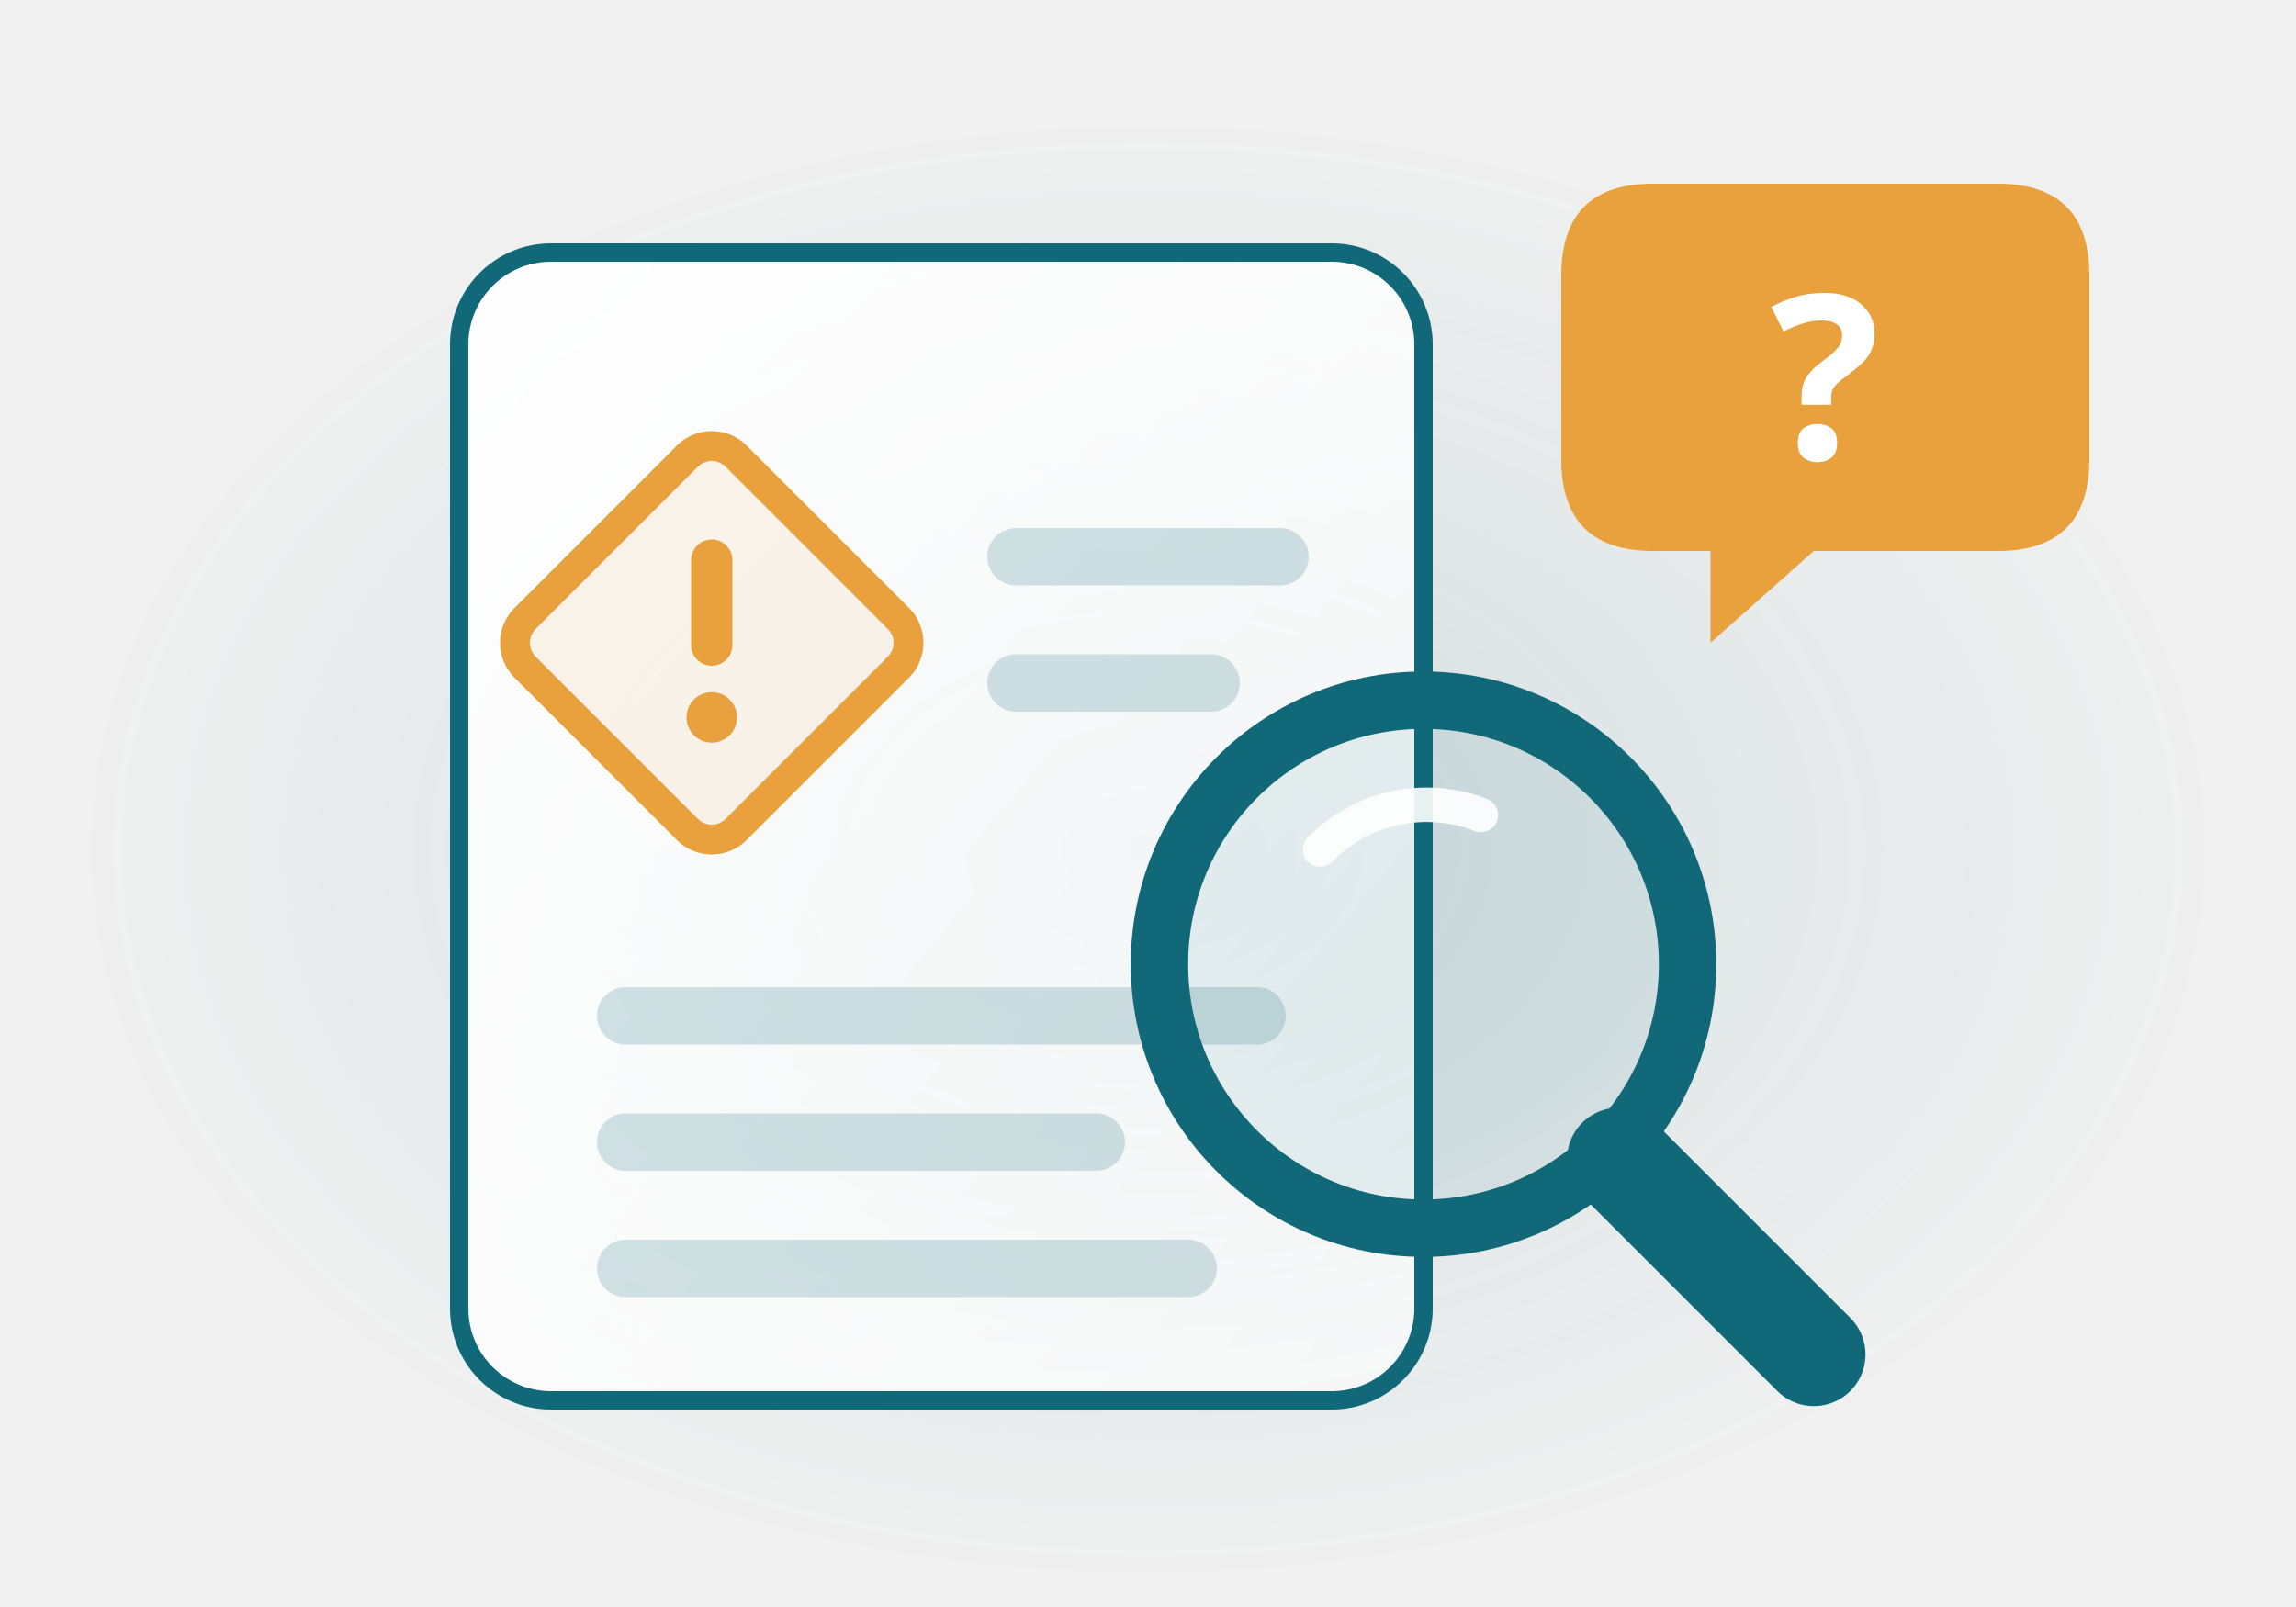
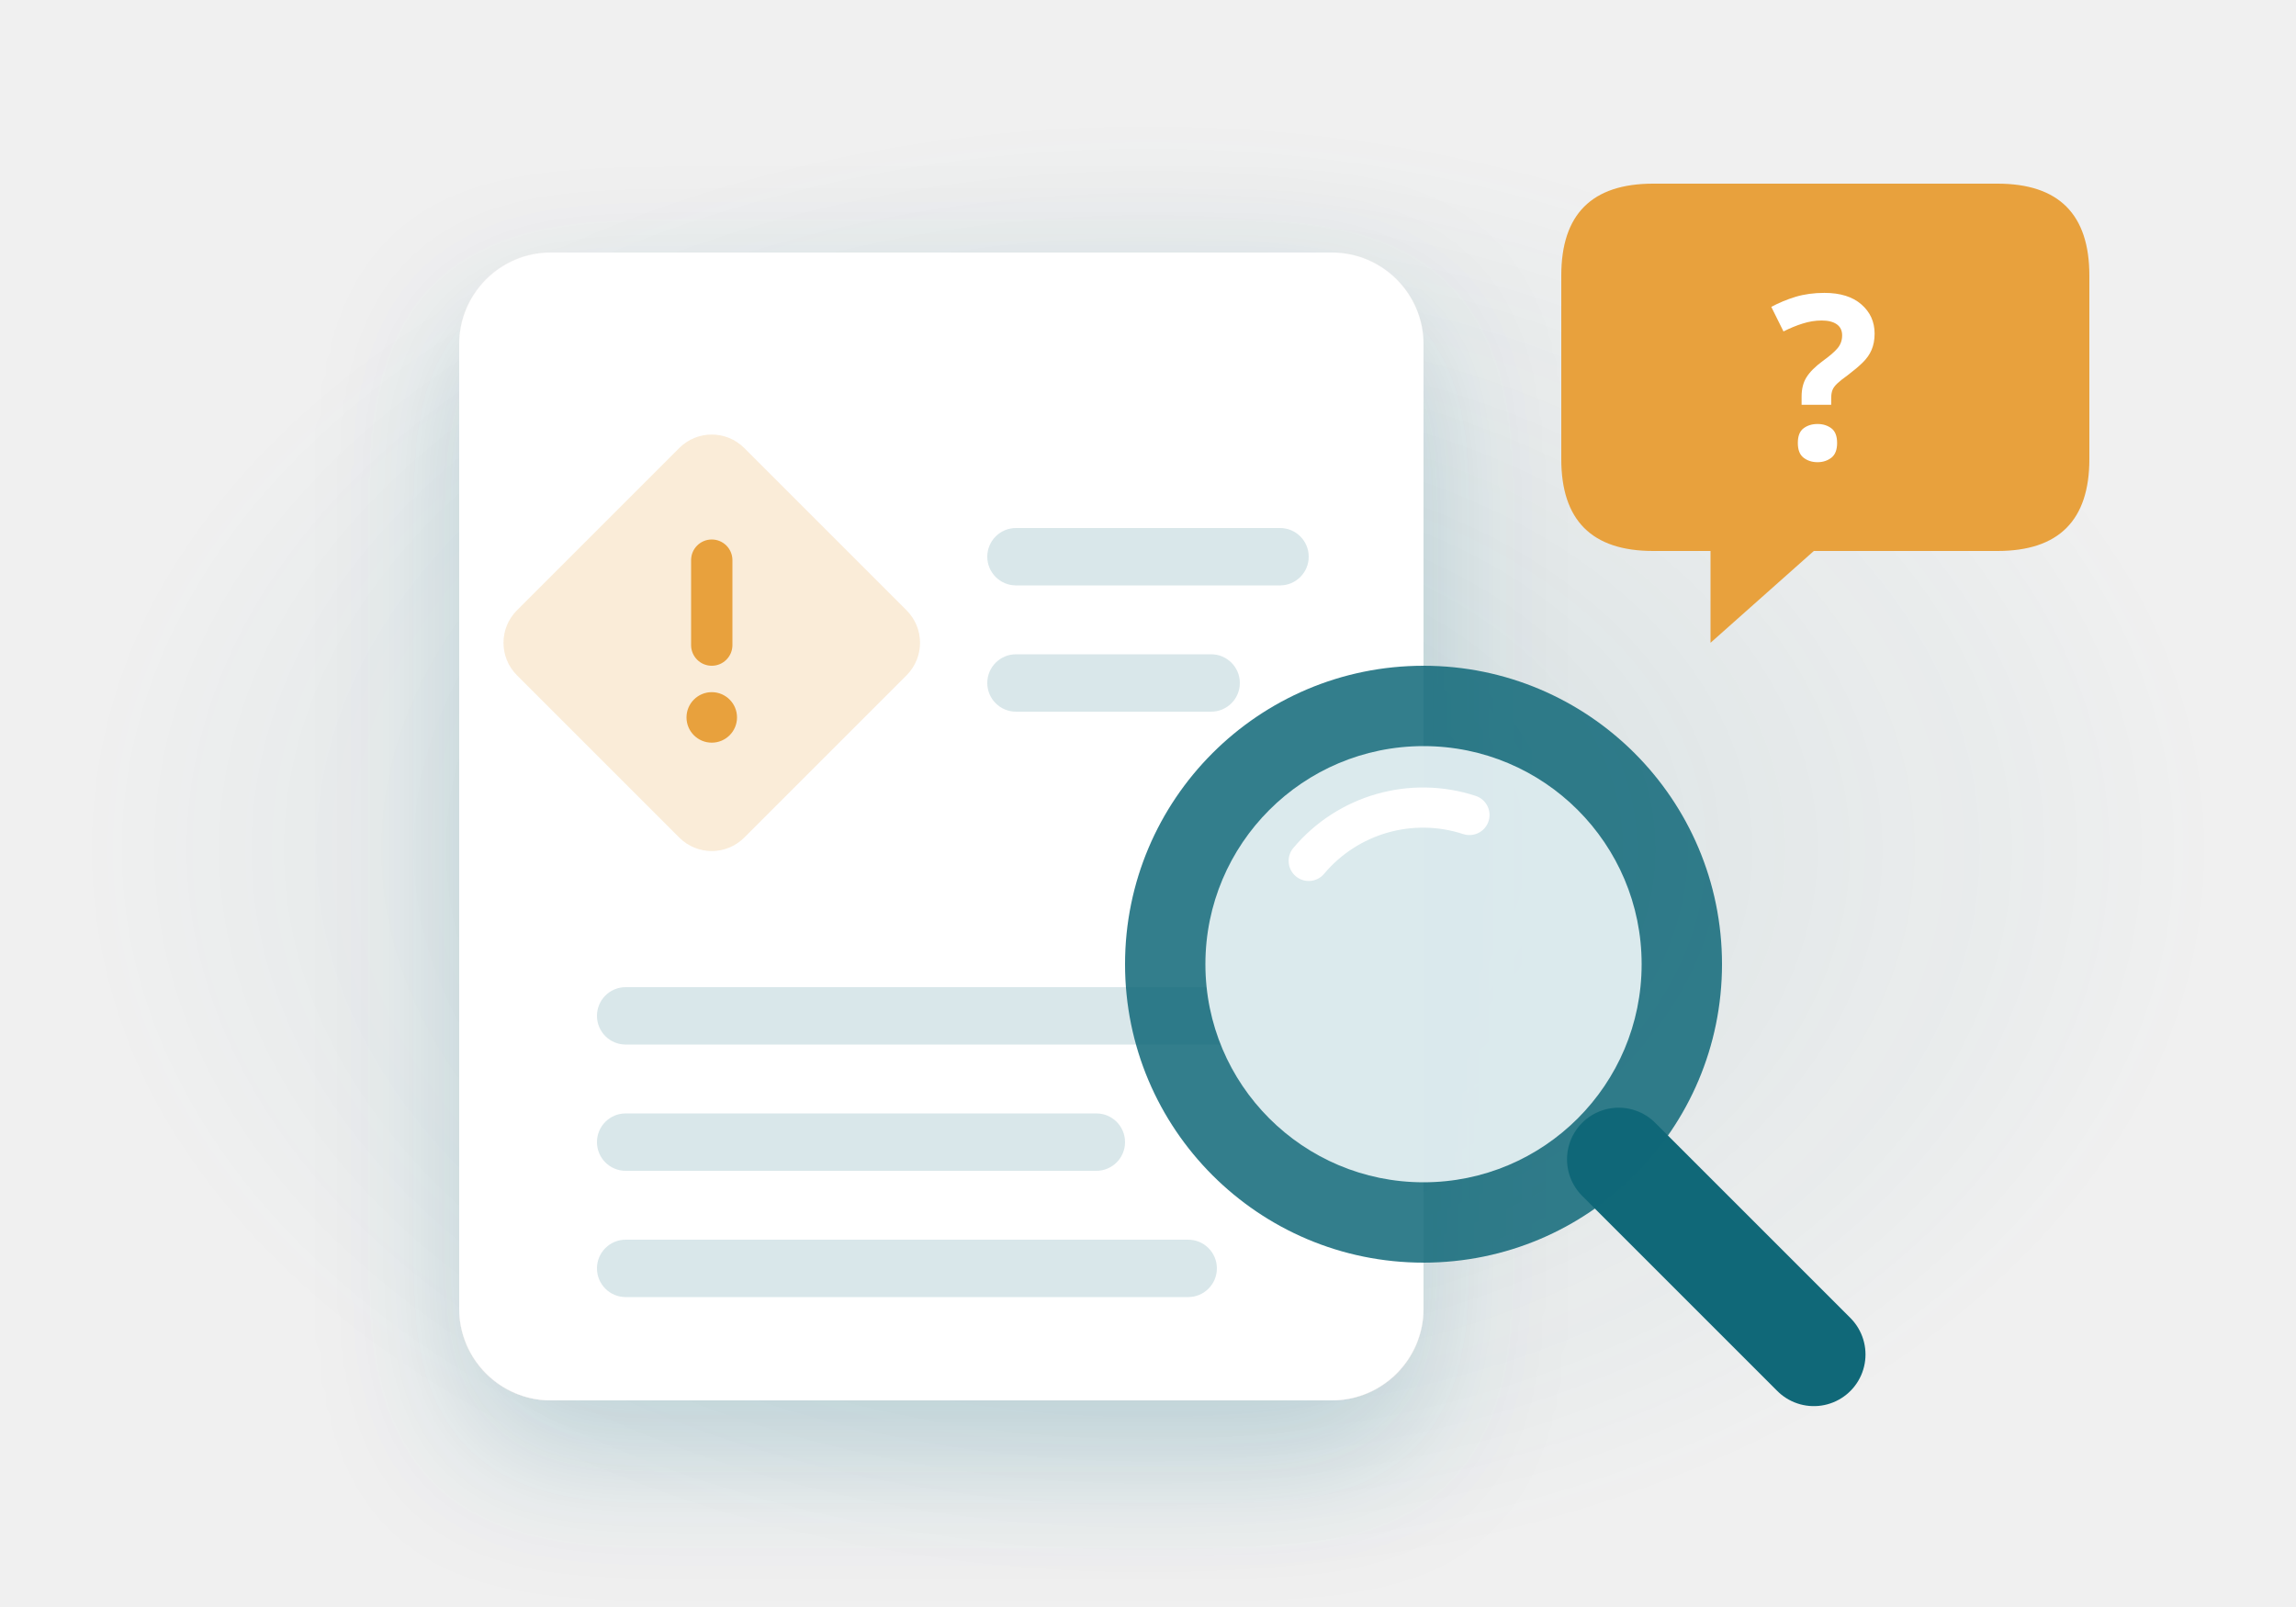
<svg xmlns="http://www.w3.org/2000/svg" viewBox="0 0 200 140" role="img" aria-label="虫眼鏡で書類を確認するイラスト">
  <defs>
    <radialGradient id="bg" cx=".5" cy=".5" r=".5">
      <stop offset="0" stop-color="#106878" stop-opacity=".13" />
      <stop offset="1" stop-color="#106878" stop-opacity="0" />
    </radialGradient>
-     <linearGradient id="gl" x1="0" y1="0" x2="1" y2="1">
-       <stop offset="0" stop-color="#fff" stop-opacity=".95" />
-       <stop offset="1" stop-color="#fff" stop-opacity=".6" />
-     </linearGradient>
+     <filter id="sh" x="-30%" y="-30%" width="160%" height="170%">
+       <feDropShadow dx="0" dy="5" stdDeviation="6" flood-color="#106878" flood-opacity=".2" />
+     </filter>
  </defs>
  <ellipse cx="100" cy="74" rx="92" ry="64" fill="url(#bg)" />
-   <rect x="40" y="22" width="84" height="100" rx="8" fill="url(#gl)" stroke="#106878" stroke-width="1.6" />
+   <rect x="40" y="22" width="84" height="100" rx="8" fill="#fff" filter="url(#sh)" />
  <g transform="translate(62 56) rotate(45)">
-     <rect x="-13" y="-13" width="26" height="26" rx="3" fill="#e8a13d" fill-opacity=".1" stroke="#e8a13d" stroke-width="2.6" />
+     <rect x="-14" y="-14" width="28" height="28" rx="4" fill="#e8a13d" fill-opacity=".2" />
  </g>
  <rect x="60.2" y="47" width="3.6" height="11" rx="1.8" fill="#e8a13d" />
  <circle cx="62" cy="62.5" r="2.2" fill="#e8a13d" />
-   <g fill="#106878" fill-opacity=".18">
+   <g fill="#106878" fill-opacity=".16">
    <rect x="86" y="46" width="28" height="5" rx="2.5" />
    <rect x="86" y="57" width="22" height="5" rx="2.5" />
    <rect x="52" y="86" width="60" height="5" rx="2.5" />
    <rect x="52" y="97" width="46" height="5" rx="2.5" />
    <rect x="52" y="108" width="54" height="5" rx="2.5" />
  </g>
-   <circle cx="124" cy="84" r="23" fill="#106878" fill-opacity=".08" stroke="#106878" stroke-width="5" />
-   <path d="M115 74 a13 13 0 0 1 14 -3" stroke="#fff" stroke-width="3" fill="none" stroke-linecap="round" stroke-opacity=".9" />
  <path d="M141 101 L158 118" stroke="#106878" stroke-width="9" stroke-linecap="round" />
+   <circle cx="124" cy="84" r="26" fill="#106878" fill-opacity=".85" />
+   <circle cx="124" cy="84" r="19" fill="#e9f3f5" fill-opacity=".92" />
+   <path d="M114 75 a13 13 0 0 1 14 -4" stroke="#fff" stroke-width="3.5" fill="none" stroke-linecap="round" />
  <path d="M144 16 h30 q8 0 8 8 v16 q0 8-8 8 h-16 l-9 8 v-8 h-5 q-8 0-8-8 v-16 q0-8 8-8z" fill="#e8a13d" />
  <text x="159" y="40" text-anchor="middle" font-family="Poppins,sans-serif" font-size="20" font-weight="600" fill="#fff">?</text>
</svg>
